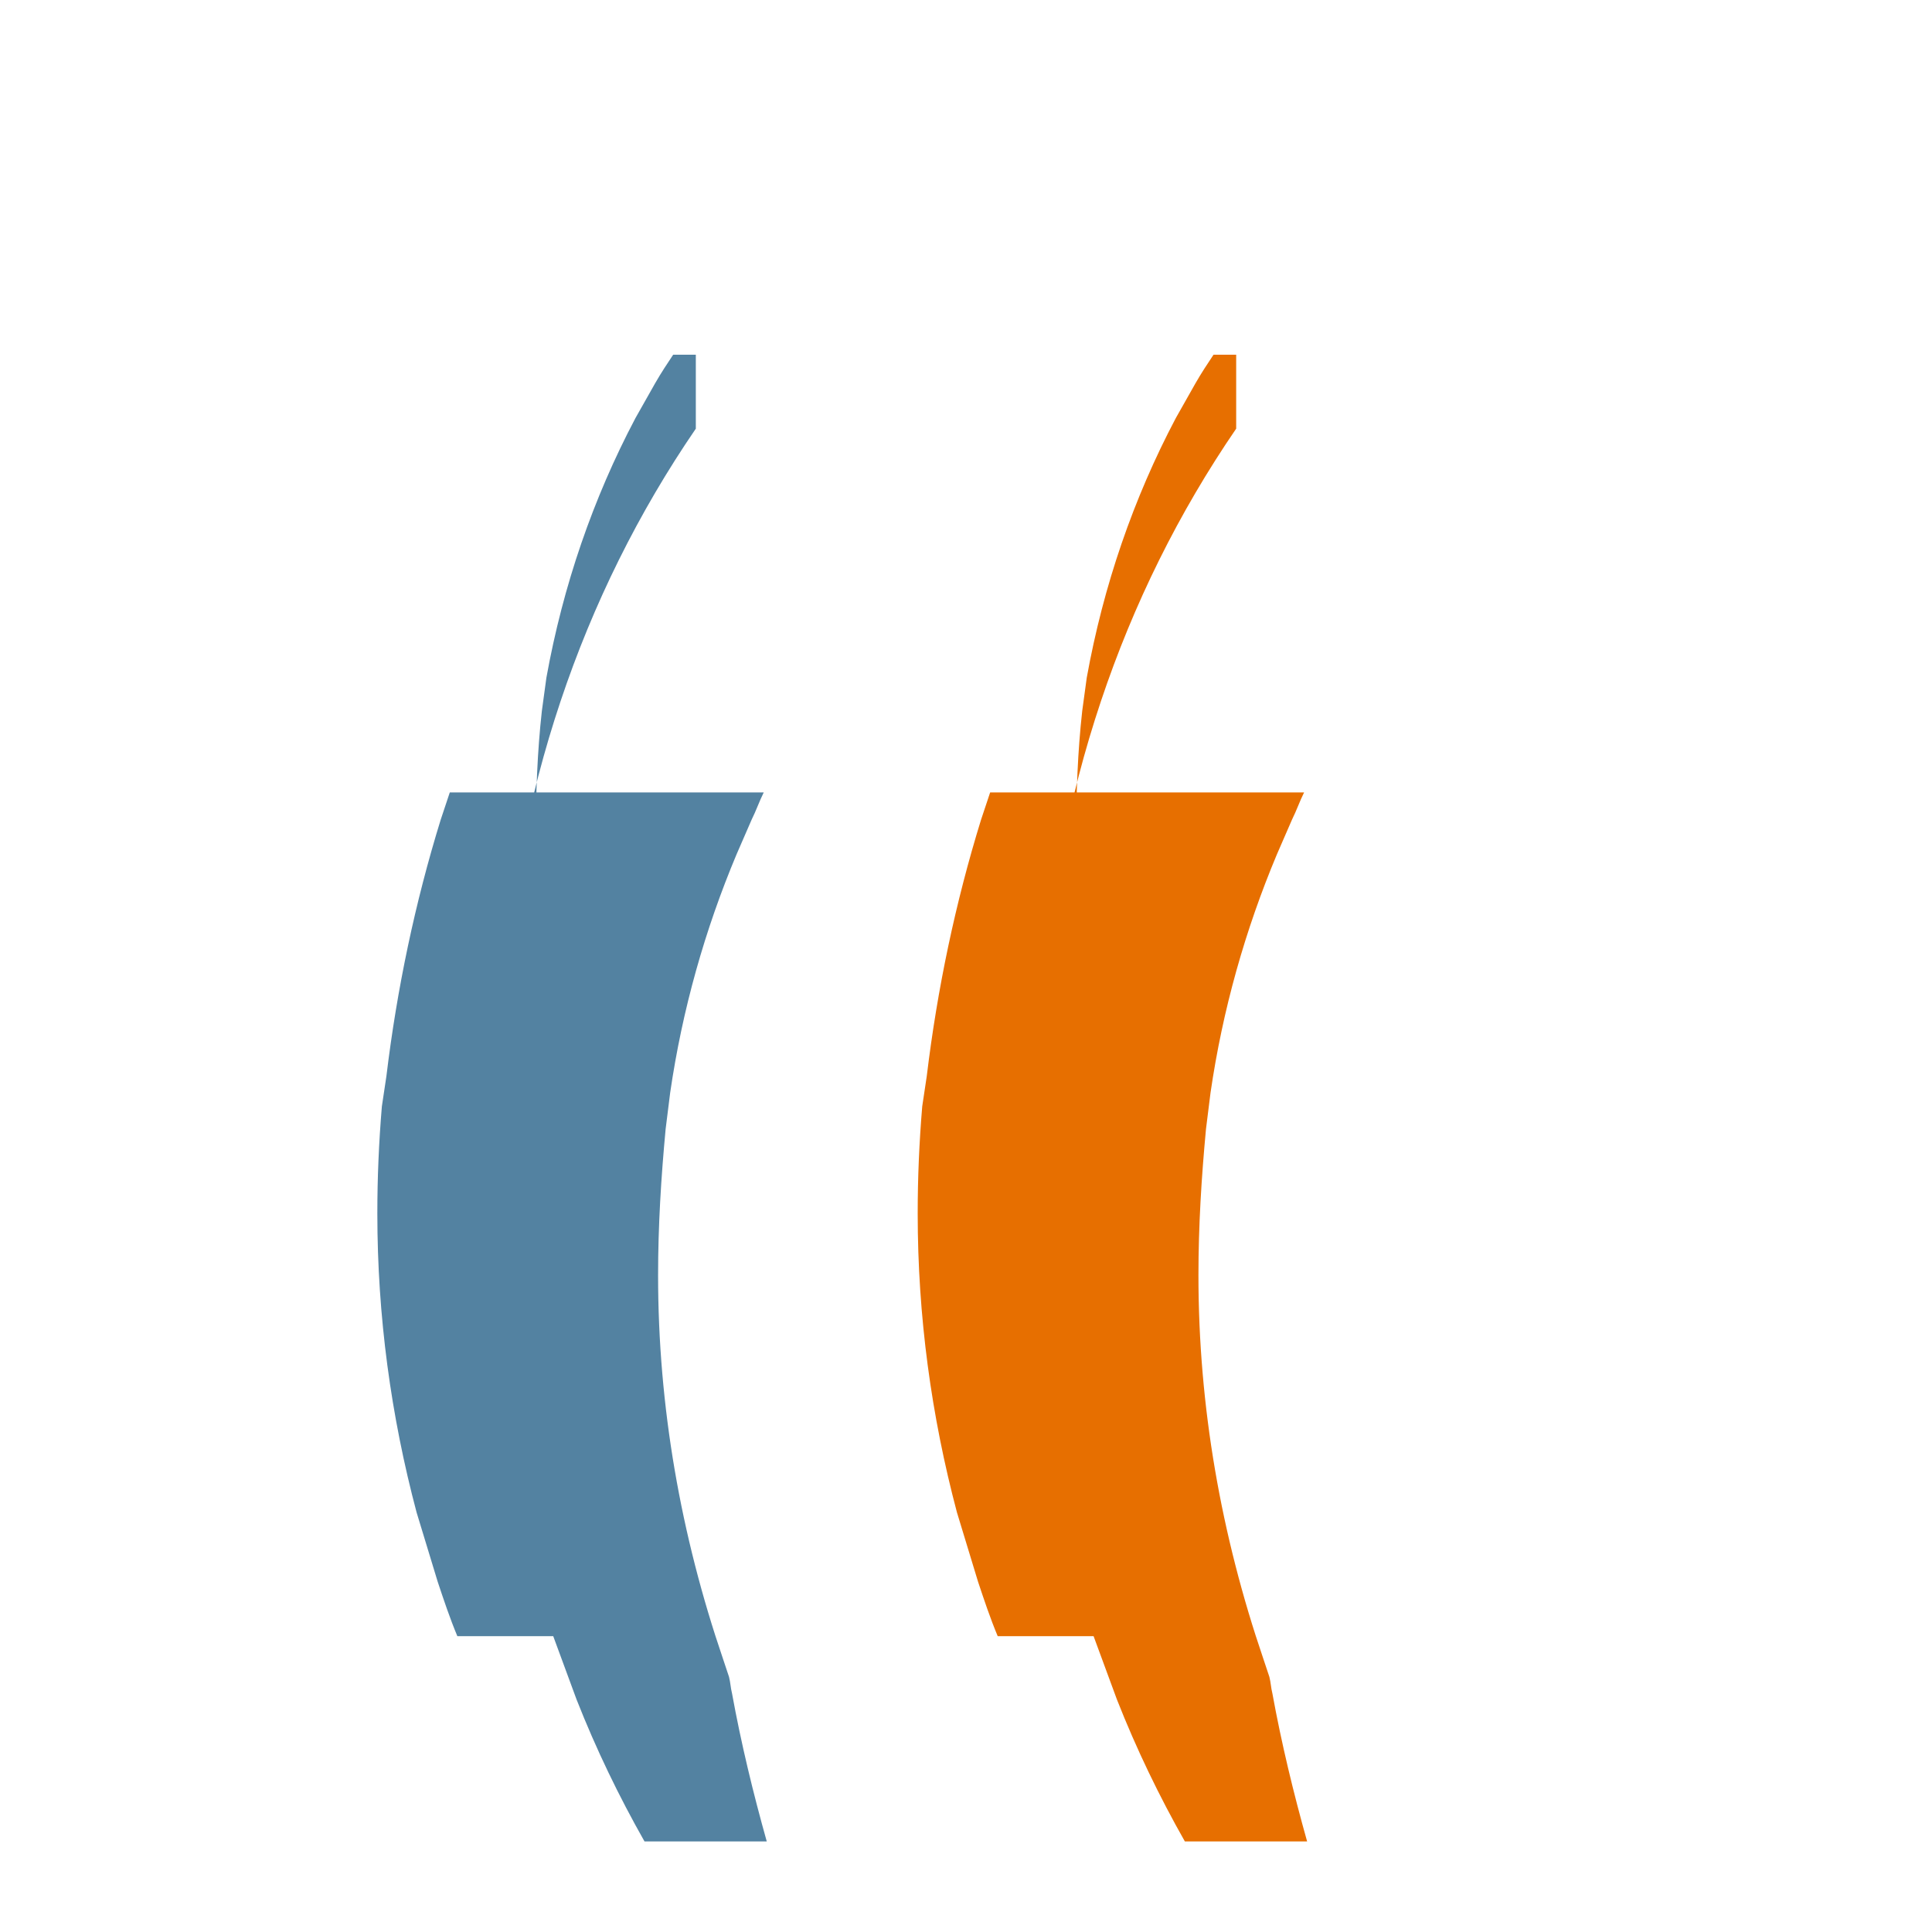
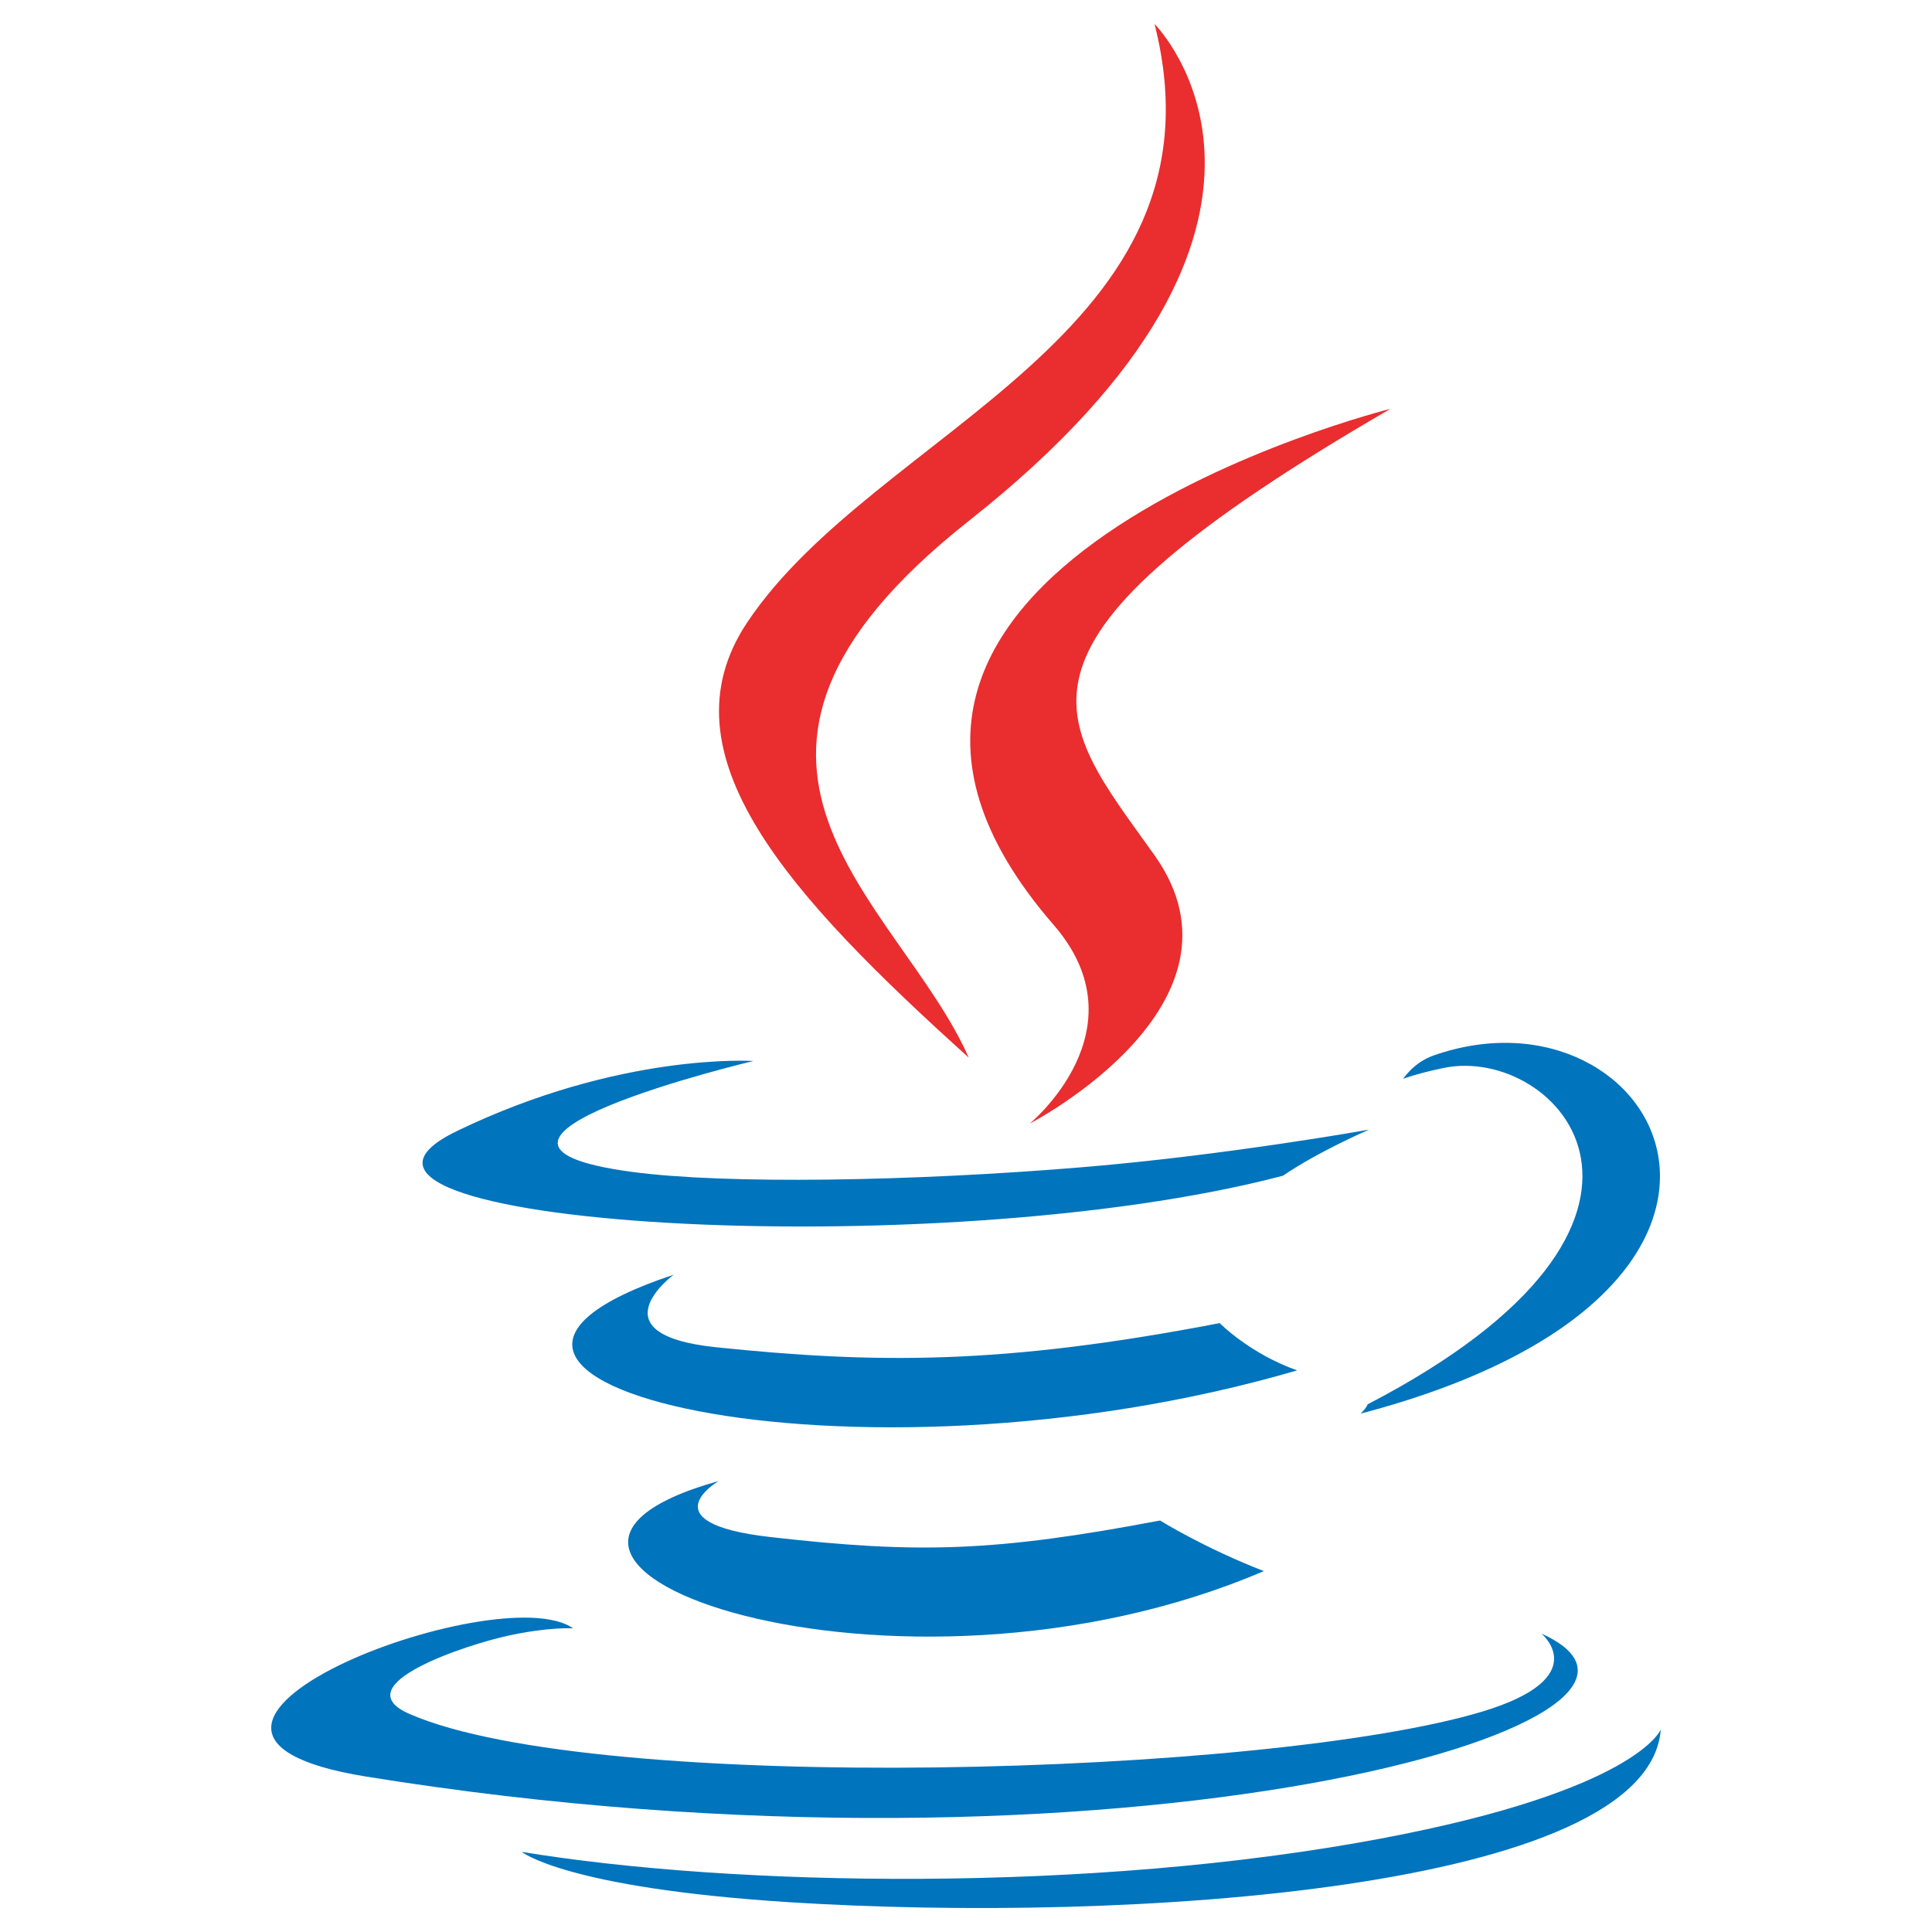
<svg xmlns="http://www.w3.org/2000/svg" viewBox="0 0 128 128">
-   <path fill="#5382A1" d="M46.1 28.4c-7.6 11.1-12 24.2-12.9 38.6-.1 1.3-.2 2.5-.3 3.8l-.2 2.4c-.3 3.2-.4 6.4-.4 9.6 0 8.3 1.3 16.4 3.8 24.1l2.1 5.7c1.3 3.3 2.8 6.4 4.5 9.4h8.1c-.9-3.2-1.7-6.5-2.3-9.8-.1-.4-.1-.7-.2-1.1l-.4-1.2c-2.8-8.2-4.3-16.7-4.3-25.4 0-3.3.2-6.5.5-9.7l.3-2.4c.8-5.5 2.3-10.8 4.4-15.8l1-2.3c.3-.6.5-1.2.8-1.8H29.8c-.2.6-.4 1.2-.6 1.8-1.7 5.5-2.9 11.2-3.6 17-.1.7-.2 1.3-.3 2-.2 2.4-.3 4.7-.3 7.1 0 6.8.9 13.4 2.6 19.8l1.4 4.6c.4 1.2.8 2.4 1.3 3.6h8.2c-.3-.9-.6-1.8-.8-2.7l-1.6-4.6C36.2 72 35.5 63.7 35.5 55.3c0-2.8.1-5.5.4-8.2l.3-2.2c1.1-6.1 3.1-11.9 5.9-17.2l1.3-2.3c.4-.7.8-1.3 1.2-1.9H46.1z" />
-   <path fill="#E76F00" d="M81.9 28.4c-7.6 11.1-12 24.2-12.9 38.6-.1 1.3-.2 2.5-.3 3.8l-.2 2.4c-.3 3.2-.4 6.4-.4 9.6 0 8.3 1.3 16.4 3.8 24.1l2.1 5.7c1.3 3.3 2.8 6.4 4.5 9.4h8.1c-.9-3.2-1.7-6.5-2.3-9.8-.1-.4-.1-.7-.2-1.1l-.4-1.2c-2.8-8.2-4.3-16.7-4.3-25.4 0-3.3.2-6.5.5-9.7l.3-2.4c.8-5.5 2.3-10.8 4.4-15.8l1-2.3c.3-.6.5-1.2.8-1.8H65.6c-.2.6-.4 1.2-.6 1.8-1.7 5.5-2.9 11.2-3.6 17-.1.7-.2 1.3-.3 2-.2 2.4-.3 4.7-.3 7.1 0 6.8.9 13.4 2.6 19.8l1.4 4.6c.4 1.2.8 2.4 1.3 3.6h8.2c-.3-.9-.6-1.8-.8-2.7l-1.6-4.6C72 72 71.3 63.7 71.3 55.3c0-2.8.1-5.5.4-8.2l.3-2.2c1.1-6.1 3.1-11.9 5.9-17.2l1.3-2.3c.4-.7.8-1.3 1.2-1.9H81.9z" />
+   <path fill="#0074BD" d="M47.617 98.12s-4.767 2.774 3.397 3.71c9.892 1.13 14.947.968 25.845-1.092 0 0 2.871 1.795 6.873 3.351-24.439 10.47-55.308-.607-36.115-5.969zm-2.988-13.665s-5.348 3.959 2.823 4.805c10.567 1.091 18.91 1.18 33.354-1.6 0 0 1.993 2.025 5.132 3.131-29.542 8.64-62.446.68-41.309-6.336z" />
+   <path fill="#EA2D2E" d="M69.802 61.271c6.025 6.935-1.58 13.17-1.58 13.17s15.289-7.891 8.269-17.777c-6.559-9.215-11.587-13.792 15.635-29.58 0 .001-42.731 10.67-22.324 34.187z" />
+   <path fill="#0074BD" d="M102.123 108.229s3.529 2.91-3.888 5.159c-14.102 4.272-58.706 5.56-71.094.171-4.451-1.938 3.899-4.625 6.526-5.192 2.739-.593 4.303-.485 4.303-.485-4.953-3.487-32.013 6.85-13.743 9.815 49.821 8.076 90.817-3.637 77.896-9.468zM49.912 70.294s-22.686 5.389-8.033 7.348c6.188.828 18.518.638 30.011-.326 9.39-.789 18.813-2.474 18.813-2.474s-3.308 1.419-5.704 3.053c-23.042 6.061-67.544 3.238-54.731-2.958 10.832-5.239 19.644-4.643 19.644-4.643zm40.697 22.747c23.421-12.167 12.591-23.86 5.032-22.285-1.848.385-2.677.72-2.677.72s.688-1.079 2-1.543c14.953-5.255 26.451 15.503-4.823 23.725 0-.002.359-.327.468-.617z" />
+   <path fill="#EA2D2E" d="M76.491 1.587S89.459 14.563 64.188 34.51c-20.266 16.006-4.621 25.13-.007 35.559-11.831-10.673-20.509-20.07-14.688-28.815C58.041 28.42 81.722 22.195 76.491 1.587z" />
+   <path fill="#0074BD" d="M52.214 126.021c22.476 1.437 57-.8 57.817-11.436 0 0-1.571 4.032-18.577 7.231-19.186 3.612-42.854 3.191-56.887.874 0 .001 2.875 2.381 17.647 3.331z" />
</svg>
